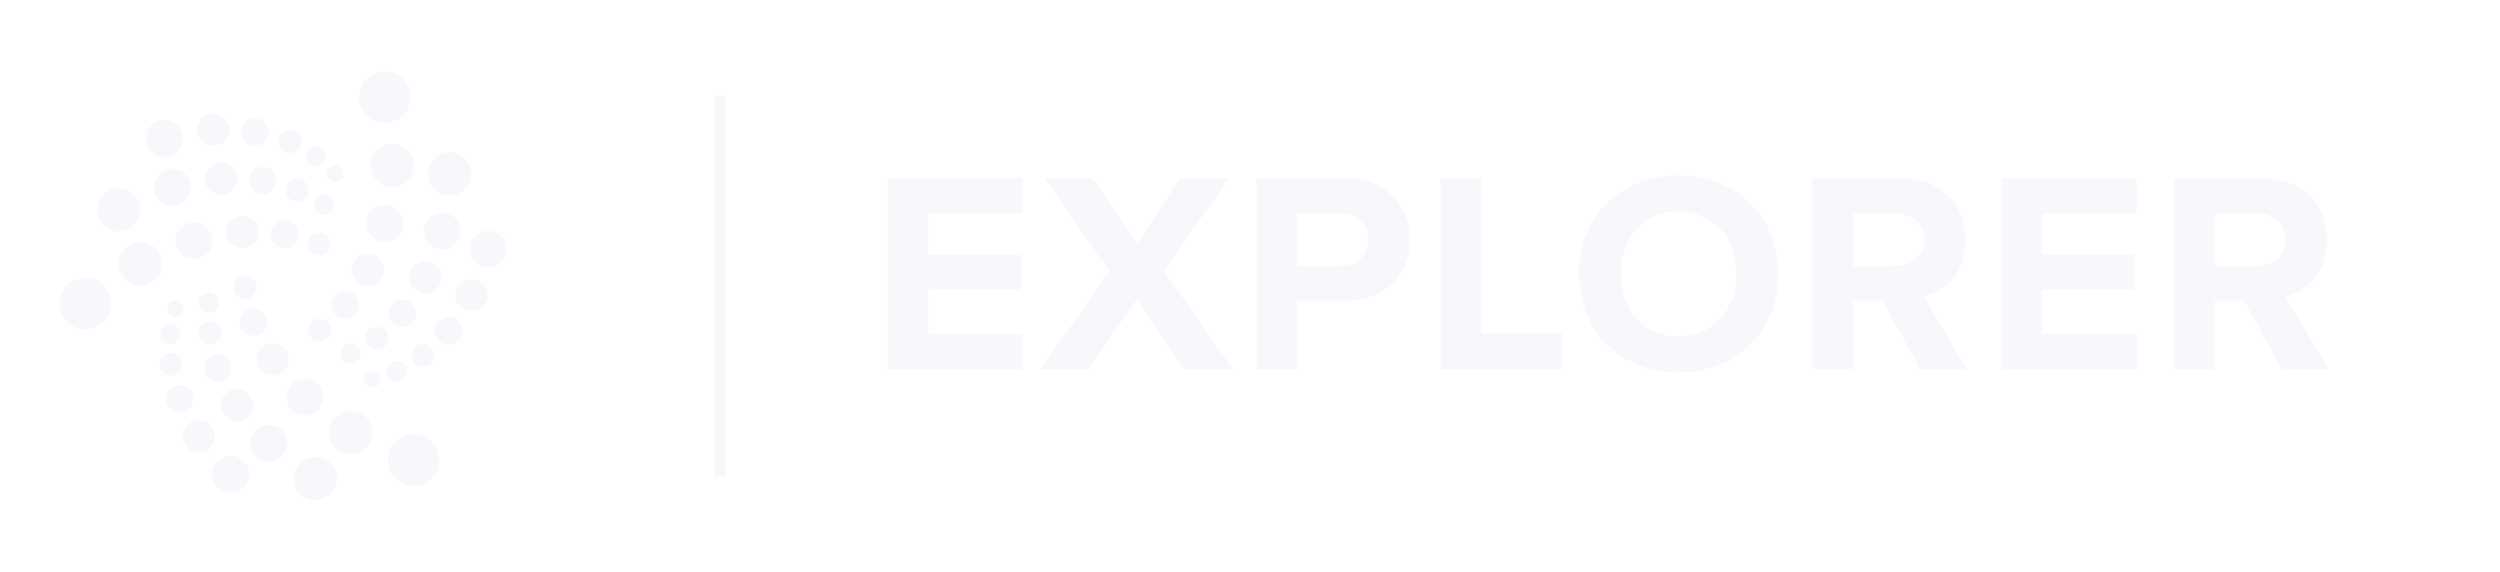
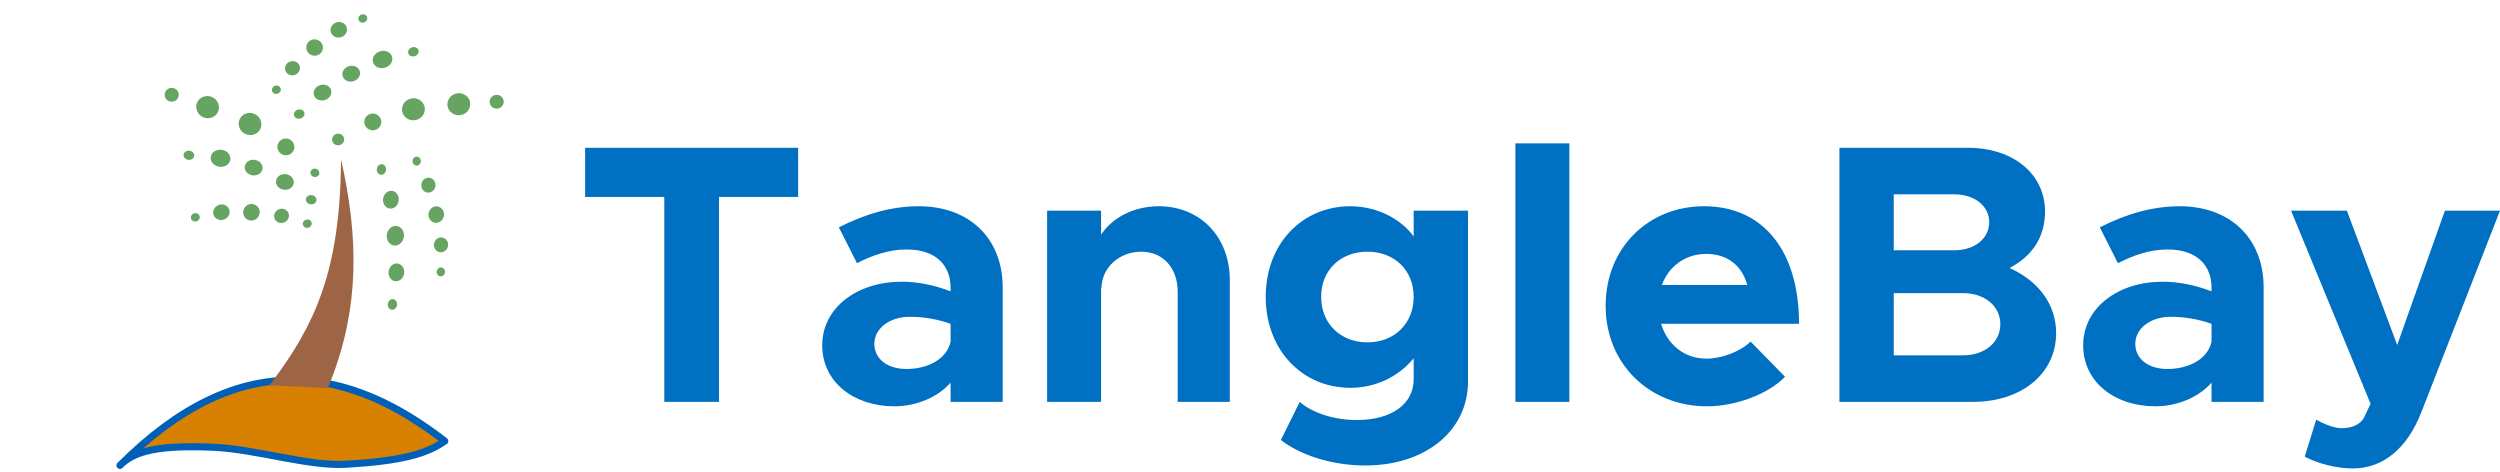
- <svg xmlns="http://www.w3.org/2000/svg" width="210" height="48" viewBox="0 0 210 48" fill="none">
-   <path d="M32.321 10.317C33.516 10.317 34.484 9.351 34.484 8.158C34.484 6.966 33.516 6 32.321 6C31.125 6 30.157 6.966 30.157 8.158C30.157 9.351 31.125 10.317 32.321 10.317Z" fill="#F6F8FC" />
-   <path d="M34.755 40.805C35.95 40.805 36.919 39.839 36.919 38.647C36.919 37.455 35.95 36.488 34.755 36.488C33.56 36.488 32.591 37.455 32.591 38.647C32.591 39.839 33.56 40.805 34.755 40.805Z" fill="#F6F8FC" />
-   <path d="M32.939 15.713C33.942 15.713 34.755 14.902 34.755 13.901C34.755 12.901 33.942 12.09 32.939 12.09C31.936 12.09 31.123 12.901 31.123 13.901C31.123 14.902 31.936 15.713 32.939 15.713Z" fill="#F6F8FC" />
-   <path d="M37.77 16.406C38.773 16.406 39.586 15.595 39.586 14.595C39.586 13.594 38.773 12.783 37.77 12.783C36.767 12.783 35.954 13.594 35.954 14.595C35.954 15.595 36.767 16.406 37.77 16.406Z" fill="#F6F8FC" />
-   <path d="M32.321 20.299C33.175 20.299 33.867 19.609 33.867 18.758C33.867 17.906 33.175 17.216 32.321 17.216C31.467 17.216 30.775 17.906 30.775 18.758C30.775 19.609 31.467 20.299 32.321 20.299Z" fill="#F6F8FC" />
-   <path d="M37.151 20.956C38.005 20.956 38.697 20.265 38.697 19.414C38.697 18.562 38.005 17.872 37.151 17.872C36.297 17.872 35.605 18.562 35.605 19.414C35.605 20.265 36.297 20.956 37.151 20.956Z" fill="#F6F8FC" />
-   <path d="M41.016 22.459C41.869 22.459 42.561 21.768 42.561 20.917C42.561 20.065 41.869 19.375 41.016 19.375C40.162 19.375 39.47 20.065 39.47 20.917C39.47 21.768 40.162 22.459 41.016 22.459Z" fill="#F6F8FC" />
-   <path d="M35.721 24.655C36.468 24.655 37.074 24.051 37.074 23.306C37.074 22.561 36.468 21.957 35.721 21.957C34.974 21.957 34.369 22.561 34.369 23.306C34.369 24.051 34.974 24.655 35.721 24.655Z" fill="#F6F8FC" />
-   <path d="M30.891 24C31.638 24 32.244 23.396 32.244 22.651C32.244 21.906 31.638 21.302 30.891 21.302C30.144 21.302 29.539 21.906 29.539 22.651C29.539 23.396 30.144 24 30.891 24Z" fill="#F6F8FC" />
-   <path d="M39.624 26.158C40.371 26.158 40.977 25.554 40.977 24.809C40.977 24.064 40.371 23.46 39.624 23.46C38.877 23.46 38.272 24.064 38.272 24.809C38.272 25.554 38.877 26.158 39.624 26.158Z" fill="#F6F8FC" />
-   <path d="M33.789 27.469C34.43 27.469 34.949 26.951 34.949 26.313C34.949 25.674 34.43 25.156 33.789 25.156C33.149 25.156 32.63 25.674 32.63 26.313C32.63 26.951 33.149 27.469 33.789 27.469Z" fill="#F6F8FC" />
-   <path d="M37.692 28.934C38.333 28.934 38.852 28.416 38.852 27.777C38.852 27.139 38.333 26.621 37.692 26.621C37.052 26.621 36.533 27.139 36.533 27.777C36.533 28.416 37.052 28.934 37.692 28.934Z" fill="#F6F8FC" />
-   <path d="M28.997 26.774C29.637 26.774 30.157 26.257 30.157 25.618C30.157 24.98 29.637 24.462 28.997 24.462C28.357 24.462 27.838 24.98 27.838 25.618C27.838 26.257 28.357 26.774 28.997 26.774Z" fill="#F6F8FC" />
-   <path d="M31.664 29.358C32.197 29.358 32.63 28.926 32.63 28.394C32.63 27.862 32.197 27.431 31.664 27.431C31.13 27.431 30.698 27.862 30.698 28.394C30.698 28.926 31.13 29.358 31.664 29.358Z" fill="#F6F8FC" />
-   <path d="M33.325 32.017C33.795 32.017 34.175 31.638 34.175 31.169C34.175 30.701 33.795 30.321 33.325 30.321C32.856 30.321 32.475 30.701 32.475 31.169C32.475 31.638 32.856 32.017 33.325 32.017Z" fill="#F6F8FC" />
-   <path d="M31.277 32.556C31.661 32.556 31.973 32.246 31.973 31.863C31.973 31.48 31.661 31.169 31.277 31.169C30.893 31.169 30.582 31.48 30.582 31.863C30.582 32.246 30.893 32.556 31.277 32.556Z" fill="#F6F8FC" />
-   <path d="M29.461 30.552C29.93 30.552 30.311 30.173 30.311 29.704C30.311 29.236 29.93 28.856 29.461 28.856C28.991 28.856 28.611 29.236 28.611 29.704C28.611 30.173 28.991 30.552 29.461 30.552Z" fill="#F6F8FC" />
-   <path d="M26.834 28.703C27.367 28.703 27.8 28.271 27.8 27.739C27.8 27.207 27.367 26.775 26.834 26.775C26.3 26.775 25.868 27.207 25.868 27.739C25.868 28.271 26.3 28.703 26.834 28.703Z" fill="#F6F8FC" />
-   <path d="M26.795 21.456C27.328 21.456 27.761 21.024 27.761 20.492C27.761 19.96 27.328 19.528 26.795 19.528C26.261 19.528 25.828 19.96 25.828 20.492C25.828 21.024 26.261 21.456 26.795 21.456Z" fill="#F6F8FC" />
-   <path d="M27.22 18.064C27.689 18.064 28.07 17.684 28.07 17.216C28.07 16.748 27.689 16.368 27.22 16.368C26.75 16.368 26.369 16.748 26.369 17.216C26.369 17.684 26.75 18.064 27.22 18.064Z" fill="#F6F8FC" />
-   <path d="M28.147 15.289C28.532 15.289 28.843 14.978 28.843 14.595C28.843 14.212 28.532 13.901 28.147 13.901C27.763 13.901 27.452 14.212 27.452 14.595C27.452 14.978 27.763 15.289 28.147 15.289Z" fill="#F6F8FC" />
-   <path d="M26.524 13.978C26.994 13.978 27.374 13.598 27.374 13.13C27.374 12.662 26.994 12.282 26.524 12.282C26.055 12.282 25.674 12.662 25.674 13.13C25.674 13.598 26.055 13.978 26.524 13.978Z" fill="#F6F8FC" />
-   <path d="M35.528 30.822C36.062 30.822 36.494 30.39 36.494 29.858C36.494 29.326 36.062 28.895 35.528 28.895C34.995 28.895 34.562 29.326 34.562 29.858C34.562 30.39 34.995 30.822 35.528 30.822Z" fill="#F6F8FC" />
-   <path d="M24.322 12.861C24.855 12.861 25.288 12.429 25.288 11.897C25.288 11.365 24.855 10.934 24.322 10.934C23.788 10.934 23.355 11.365 23.355 11.897C23.355 12.429 23.788 12.861 24.322 12.861Z" fill="#F6F8FC" />
-   <path d="M24.979 16.947C25.512 16.947 25.945 16.515 25.945 15.983C25.945 15.451 25.512 15.02 24.979 15.02C24.445 15.02 24.012 15.451 24.012 15.983C24.012 16.515 24.445 16.947 24.979 16.947Z" fill="#F6F8FC" />
-   <path d="M23.897 20.839C24.537 20.839 25.056 20.321 25.056 19.683C25.056 19.044 24.537 18.526 23.897 18.526C23.256 18.526 22.737 19.044 22.737 19.683C22.737 20.321 23.256 20.839 23.897 20.839Z" fill="#F6F8FC" />
-   <path d="M20.38 20.839C21.127 20.839 21.732 20.235 21.732 19.49C21.732 18.745 21.127 18.141 20.38 18.141C19.633 18.141 19.027 18.745 19.027 19.49C19.027 20.235 19.633 20.839 20.38 20.839Z" fill="#F6F8FC" />
-   <path d="M16.284 21.764C17.138 21.764 17.83 21.074 17.83 20.222C17.83 19.371 17.138 18.681 16.284 18.681C15.43 18.681 14.738 19.371 14.738 20.222C14.738 21.074 15.43 21.764 16.284 21.764Z" fill="#F6F8FC" />
-   <path d="M11.801 23.962C12.804 23.962 13.618 23.151 13.618 22.15C13.618 21.15 12.804 20.339 11.801 20.339C10.798 20.339 9.985 21.15 9.985 22.15C9.985 23.151 10.798 23.962 11.801 23.962Z" fill="#F6F8FC" />
-   <path d="M7.164 27.662C8.359 27.662 9.328 26.695 9.328 25.503C9.328 24.311 8.359 23.345 7.164 23.345C5.969 23.345 5 24.311 5 25.503C5 26.695 5.969 27.662 7.164 27.662Z" fill="#F6F8FC" />
-   <path d="M9.985 19.452C10.989 19.452 11.802 18.641 11.802 17.641C11.802 16.64 10.989 15.829 9.985 15.829C8.982 15.829 8.169 16.64 8.169 17.641C8.169 18.641 8.982 19.452 9.985 19.452Z" fill="#F6F8FC" />
-   <path d="M14.467 17.254C15.321 17.254 16.013 16.564 16.013 15.713C16.013 14.861 15.321 14.171 14.467 14.171C13.614 14.171 12.922 14.861 12.922 15.713C12.922 16.564 13.614 17.254 14.467 17.254Z" fill="#F6F8FC" />
-   <path d="M13.81 13.168C14.664 13.168 15.356 12.478 15.356 11.627C15.356 10.775 14.664 10.085 13.81 10.085C12.957 10.085 12.265 10.775 12.265 11.627C12.265 12.478 12.957 13.168 13.81 13.168Z" fill="#F6F8FC" />
-   <path d="M17.907 12.244C18.654 12.244 19.259 11.64 19.259 10.895C19.259 10.15 18.654 9.546 17.907 9.546C17.16 9.546 16.554 10.15 16.554 10.895C16.554 11.64 17.16 12.244 17.907 12.244Z" fill="#F6F8FC" />
-   <path d="M21.423 12.244C22.063 12.244 22.582 11.727 22.582 11.088C22.582 10.449 22.063 9.932 21.423 9.932C20.783 9.932 20.264 10.449 20.264 11.088C20.264 11.727 20.783 12.244 21.423 12.244Z" fill="#F6F8FC" />
-   <path d="M22.08 16.329C22.721 16.329 23.239 15.812 23.239 15.173C23.239 14.534 22.721 14.017 22.08 14.017C21.44 14.017 20.921 14.534 20.921 15.173C20.921 15.812 21.44 16.329 22.08 16.329Z" fill="#F6F8FC" />
-   <path d="M18.564 16.368C19.311 16.368 19.916 15.764 19.916 15.019C19.916 14.274 19.311 13.67 18.564 13.67C17.817 13.67 17.211 14.274 17.211 15.019C17.211 15.764 17.817 16.368 18.564 16.368Z" fill="#F6F8FC" />
-   <path d="M14.738 26.621C15.122 26.621 15.434 26.31 15.434 25.927C15.434 25.544 15.122 25.233 14.738 25.233C14.354 25.233 14.042 25.544 14.042 25.927C14.042 26.31 14.354 26.621 14.738 26.621Z" fill="#F6F8FC" />
-   <path d="M17.52 26.274C17.99 26.274 18.371 25.894 18.371 25.426C18.371 24.958 17.99 24.578 17.52 24.578C17.051 24.578 16.67 24.958 16.67 25.426C16.67 25.894 17.051 26.274 17.52 26.274Z" fill="#F6F8FC" />
-   <path d="M20.573 25.118C21.107 25.118 21.539 24.686 21.539 24.154C21.539 23.622 21.107 23.19 20.573 23.19C20.04 23.19 19.607 23.622 19.607 24.154C19.607 24.686 20.04 25.118 20.573 25.118Z" fill="#F6F8FC" />
-   <path d="M21.307 28.201C21.948 28.201 22.466 27.684 22.466 27.045C22.466 26.406 21.948 25.889 21.307 25.889C20.667 25.889 20.148 26.406 20.148 27.045C20.148 27.684 20.667 28.201 21.307 28.201Z" fill="#F6F8FC" />
-   <path d="M17.598 28.933C18.132 28.933 18.564 28.502 18.564 27.97C18.564 27.437 18.132 27.006 17.598 27.006C17.064 27.006 16.632 27.437 16.632 27.97C16.632 28.502 17.064 28.933 17.598 28.933Z" fill="#F6F8FC" />
-   <path d="M14.313 28.895C14.783 28.895 15.163 28.515 15.163 28.047C15.163 27.579 14.783 27.199 14.313 27.199C13.843 27.199 13.463 27.579 13.463 28.047C13.463 28.515 13.843 28.895 14.313 28.895Z" fill="#F6F8FC" />
-   <path d="M14.351 31.554C14.885 31.554 15.317 31.123 15.317 30.59C15.317 30.058 14.885 29.627 14.351 29.627C13.818 29.627 13.385 30.058 13.385 30.59C13.385 31.123 13.818 31.554 14.351 31.554Z" fill="#F6F8FC" />
-   <path d="M18.293 32.056C18.933 32.056 19.453 31.538 19.453 30.899C19.453 30.261 18.933 29.743 18.293 29.743C17.653 29.743 17.134 30.261 17.134 30.899C17.134 31.538 17.653 32.056 18.293 32.056Z" fill="#F6F8FC" />
-   <path d="M22.892 31.555C23.639 31.555 24.245 30.951 24.245 30.206C24.245 29.46 23.639 28.856 22.892 28.856C22.145 28.856 21.54 29.46 21.54 30.206C21.54 30.951 22.145 31.555 22.892 31.555Z" fill="#F6F8FC" />
-   <path d="M25.596 34.908C26.45 34.908 27.142 34.218 27.142 33.366C27.142 32.514 26.45 31.824 25.596 31.824C24.743 31.824 24.051 32.514 24.051 33.366C24.051 34.218 24.743 34.908 25.596 34.908Z" fill="#F6F8FC" />
-   <path d="M19.916 35.37C20.663 35.37 21.269 34.766 21.269 34.021C21.269 33.276 20.663 32.672 19.916 32.672C19.169 32.672 18.564 33.276 18.564 34.021C18.564 34.766 19.169 35.37 19.916 35.37Z" fill="#F6F8FC" />
-   <path d="M16.709 37.991C17.456 37.991 18.061 37.387 18.061 36.642C18.061 35.897 17.456 35.293 16.709 35.293C15.962 35.293 15.356 35.897 15.356 36.642C15.356 37.387 15.962 37.991 16.709 37.991Z" fill="#F6F8FC" />
-   <path d="M19.375 41.383C20.229 41.383 20.921 40.693 20.921 39.842C20.921 38.99 20.229 38.3 19.375 38.3C18.521 38.3 17.829 38.99 17.829 39.842C17.829 40.693 18.521 41.383 19.375 41.383Z" fill="#F6F8FC" />
-   <path d="M26.486 42C27.489 42 28.302 41.189 28.302 40.188C28.302 39.188 27.489 38.377 26.486 38.377C25.483 38.377 24.669 39.188 24.669 40.188C24.669 41.189 25.483 42 26.486 42Z" fill="#F6F8FC" />
-   <path d="M22.583 38.762C23.436 38.762 24.128 38.072 24.128 37.221C24.128 36.369 23.436 35.679 22.583 35.679C21.729 35.679 21.037 36.369 21.037 37.221C21.037 38.072 21.729 38.762 22.583 38.762Z" fill="#F6F8FC" />
-   <path d="M29.461 38.146C30.464 38.146 31.278 37.334 31.278 36.334C31.278 35.334 30.464 34.523 29.461 34.523C28.458 34.523 27.645 35.334 27.645 36.334C27.645 37.334 28.458 38.146 29.461 38.146Z" fill="#F6F8FC" />
-   <path d="M15.086 34.677C15.726 34.677 16.245 34.159 16.245 33.521C16.245 32.882 15.726 32.364 15.086 32.364C14.445 32.364 13.926 32.882 13.926 33.521C13.926 34.159 14.445 34.677 15.086 34.677Z" fill="#F6F8FC" />
-   <path d="M60 8H61V40H60V8Z" fill="#F6F8FC" />
-   <path d="M74.584 31H85.912V28.048H77.992V24.328H85.744V21.4H77.992V17.92H85.912V14.992H74.584V31ZM99.496 31H103.576L97.768 22.768L103.216 14.992H99.112L95.488 20.464L91.816 14.992H87.76L93.208 22.792L87.4 31H91.456L95.488 25.144L99.496 31ZM105.567 31H108.975V25.264H113.055C116.511 25.264 118.431 22.936 118.431 20.152C118.431 17.344 116.535 14.992 113.055 14.992H105.567V31ZM114.951 20.128C114.951 21.472 113.943 22.336 112.599 22.336H108.975V17.92H112.599C113.943 17.92 114.951 18.808 114.951 20.128ZM121.024 31H131.2V28H124.432V14.992H121.024V31ZM132.642 23.008C132.642 27.832 136.17 31.288 140.994 31.288C145.842 31.288 149.37 27.832 149.37 23.008C149.37 18.184 145.842 14.728 140.994 14.728C136.17 14.728 132.642 18.184 132.642 23.008ZM145.866 23.008C145.866 25.984 143.946 28.264 140.994 28.264C138.042 28.264 136.146 25.984 136.146 23.008C136.146 20.008 138.042 17.752 140.994 17.752C143.946 17.752 145.866 20.008 145.866 23.008ZM161.29 31H165.202L161.602 24.904C163.33 24.496 165.106 22.984 165.106 20.152C165.106 17.176 163.066 14.992 159.73 14.992H152.242V31H155.65V25.264H158.146L161.29 31ZM161.626 20.128C161.626 21.472 160.594 22.336 159.226 22.336H155.65V17.92H159.226C160.594 17.92 161.626 18.784 161.626 20.128ZM168.144 31H179.472V28.048H171.552V24.328H179.304V21.4H171.552V17.92H179.472V14.992H168.144V31ZM191.664 31H195.576L191.976 24.904C193.704 24.496 195.48 22.984 195.48 20.152C195.48 17.176 193.44 14.992 190.104 14.992H182.616V31H186.024V25.264H188.52L191.664 31ZM192 20.128C192 21.472 190.968 22.336 189.6 22.336H186.024V17.92H189.6C190.968 17.92 192 18.784 192 20.128Z" fill="#F6F8FC" />
+ <svg xmlns="http://www.w3.org/2000/svg" width="100%" height="100%" viewBox="0 0 279240 52663" version="1.1" xml:space="preserve" style="fill-rule:evenodd;clip-rule:evenodd;stroke-linecap:round;stroke-linejoin:round;stroke-miterlimit:1.5;">
+   <g>
+     <g>
+       <g>
+         <path d="M34297.4,5692.26c219.562,459.859 775.07,661.966 1239.74,451.046c464.669,-210.92 663.665,-755.507 444.103,-1215.37c-219.562,-459.859 -775.071,-661.966 -1239.74,-451.046c-464.669,210.92 -663.665,755.507 -444.103,1215.37Z" style="fill:#66a462;" />
+         <g>
+           <path d="M45605.8,5963.54c89.498,269.54 417.422,406.76 731.835,306.236c314.412,-100.523 497.014,-400.968 407.516,-670.507c-89.498,-269.54 -417.423,-406.76 -731.835,-306.236c-314.413,100.523 -497.014,400.967 -407.516,670.507Z" style="fill:#66a462;" />
+         </g>
+         <path d="M38279.8,8533.12c152.418,459.035 701.85,695.613 1226.18,527.976c524.327,-167.637 826.269,-676.415 673.851,-1135.45c-152.419,-459.035 -701.85,-695.613 -1226.18,-527.976c-524.327,167.636 -826.269,676.414 -673.851,1135.45Z" style="fill:#66a462;" />
+         <path d="M40734.4,13907.2c163.262,491.69 700.885,761.37 1199.82,601.85c498.939,-159.52 771.467,-688.22 608.206,-1179.91c-163.262,-491.691 -700.885,-761.371 -1199.82,-601.851c-498.939,159.52 -771.467,688.22 -608.206,1179.91Z" style="fill:#66a462;" />
+         <path d="M54728,11604.4c134.64,405.49 579.314,627.475 992.389,495.407c413.075,-132.067 639.129,-568.496 504.489,-973.986c-134.639,-405.49 -579.314,-627.475 -992.388,-495.407c-413.075,132.067 -639.129,568.496 -504.49,973.986Z" style="fill:#66a462;" />
+         <path d="M44961,12595.2c214.289,645.368 933.224,995.092 1604.46,780.485c671.238,-214.607 1042.22,-912.798 827.933,-1558.17c-214.289,-645.368 -933.224,-995.092 -1604.46,-780.485c-671.237,214.607 -1042.22,912.797 -827.933,1558.17Z" style="fill:#66a462;" />
+         <path d="M50030.5,12028.7c214.289,645.369 933.224,995.092 1604.46,780.485c671.238,-214.606 1042.22,-912.797 827.933,-1558.16c-214.288,-645.369 -933.223,-995.092 -1604.46,-780.486c-671.237,214.607 -1042.22,912.798 -827.933,1558.17Z" style="fill:#66a462;" />
+         <g>
+           <path d="M30413.6,10227.4c110.847,232.162 404.818,328.06 656.06,214.017c251.243,-114.043 365.226,-395.116 254.38,-627.278c-110.847,-232.162 -404.818,-328.06 -656.06,-214.017c-251.243,114.043 -365.226,395.117 -254.38,627.278Z" style="fill:#66a462;" />
+         </g>
+         <path d="M31911.2,7964.35c188.776,395.379 682.198,561.973 1101.18,371.791c418.982,-190.182 605.881,-665.583 417.105,-1060.96c-188.775,-395.379 -682.197,-561.973 -1101.18,-371.791c-418.982,190.182 -605.88,665.583 -417.105,1060.96Z" style="fill:#66a462;" />
+         <g>
+           <path d="M37000.1,3706.14c206.11,431.684 750.104,611.186 1214.04,400.598c463.938,-210.587 673.262,-732.031 467.152,-1163.71c-206.11,-431.685 -750.103,-611.187 -1214.04,-400.599c-463.938,210.588 -673.262,732.032 -467.152,1163.72Z" style="fill:#66a462;" />
+         </g>
+         <g>
+           <path d="M32851.2,12924.2c89.499,269.54 417.423,406.759 731.835,306.236c314.413,-100.523 497.015,-400.968 407.516,-670.507c-89.498,-269.54 -417.422,-406.76 -731.835,-306.236c-314.412,100.523 -497.014,400.967 -407.516,670.507Z" style="fill:#66a462;" />
+         </g>
+         <g>
+           <path d="M37127.9,15784.4c113.188,340.885 492.362,525.792 846.209,412.66c353.848,-113.131 549.233,-481.735 436.045,-822.62c-113.188,-340.885 -492.361,-525.792 -846.209,-412.661c-353.847,113.132 -549.232,481.735 -436.045,822.621Z" style="fill:#66a462;" />
+         </g>
+         <path d="M35072.9,10644.3c152.419,459.035 701.85,695.613 1226.18,527.976c524.327,-167.637 826.269,-676.415 673.851,-1135.45c-152.418,-459.035 -701.85,-695.613 -1226.18,-527.976c-524.327,167.636 -826.269,676.414 -673.851,1135.45Z" style="fill:#66a462;" />
+         <path d="M40072.4,2269.69c110.847,232.162 404.817,328.06 656.06,214.017c251.242,-114.043 365.226,-395.117 254.379,-627.278c-110.847,-232.162 -404.817,-328.06 -656.06,-214.017c-251.242,114.043 -365.226,395.116 -254.379,627.278Z" style="fill:#66a462;" />
+         <path d="M41677,6980.85c166.415,501.186 772.884,757.382 1353.47,571.758c580.585,-185.624 916.84,-743.226 750.426,-1244.41c-166.414,-501.186 -772.883,-757.382 -1353.47,-571.758c-580.586,185.624 -916.841,743.226 -750.427,1244.41Z" style="fill:#66a462;" />
+       </g>
+       <g>
+         <path d="M28989.3,23518.6c96.101,500.274 -231.476,991.454 -731.06,1096.18c-499.583,104.723 -983.203,-216.414 -1079.3,-716.687c-96.1,-500.274 231.477,-991.454 731.06,-1096.18c499.584,-104.723 983.204,216.414 1079.3,716.687Z" style="fill:#66a462;" />
+         <g>
+           <path d="M21687.5,17438.7c-47.758,279.922 -351.207,464.896 -677.213,412.81c-326.005,-52.085 -551.906,-321.632 -504.147,-601.553c47.758,-279.921 351.207,-464.895 677.213,-412.81c326.005,52.085 551.906,321.632 504.147,601.553Z" style="fill:#66a462;" />
+         </g>
+         <path d="M29318,18877c-81.334,476.715 -588.75,793.228 -1132.41,706.369c-543.66,-86.859 -919.009,-544.41 -837.675,-1021.12c81.335,-476.714 588.751,-793.227 1132.41,-706.368c543.659,86.859 919.009,544.41 837.674,1021.12Z" style="fill:#66a462;" />
+         <path d="M32725.8,16925.8c-287.678,431.159 -877.611,549.484 -1316.57,264.067c-438.954,-285.416 -561.771,-867.185 -274.093,-1298.34c287.678,-431.159 877.611,-549.484 1316.57,-264.067c438.954,285.416 561.771,867.185 274.093,1298.34Z" style="fill:#66a462;" />
+         <path d="M19839.6,11014.8c-237.244,355.571 -724.901,452.406 -1088.31,216.108c-363.412,-236.298 -465.845,-716.821 -228.601,-1072.39c237.244,-355.571 724.901,-452.406 1088.31,-216.108c363.412,236.298 465.845,716.821 228.601,1072.39Z" style="fill:#66a462;" />
+         <path d="M28997,14545.9c-377.592,565.918 -1163.59,713.629 -1754.13,329.65c-590.537,-383.979 -763.422,-1155.17 -385.83,-1721.09c377.591,-565.918 1163.59,-713.63 1754.13,-329.651c590.537,383.98 763.422,1155.18 385.83,1721.09Z" style="fill:#66a462;" />
+         <path d="M24257.7,12662.8c-377.591,565.918 -1163.59,713.629 -1754.13,329.65c-590.537,-383.979 -763.422,-1155.17 -385.83,-1721.09c377.592,-565.918 1163.59,-713.629 1754.13,-329.65c590.537,383.979 763.422,1155.17 385.83,1721.09Z" style="fill:#66a462;" />
+         <g>
+           <path d="M34810.7,24876.7c48.517,252.565 -131.397,503.586 -401.517,560.209c-270.121,56.623 -528.814,-102.458 -577.33,-355.023c-48.517,-252.565 131.397,-503.586 401.517,-560.209c270.121,-56.623 528.814,102.458 577.33,355.023Z" style="fill:#66a462;" />
+         </g>
+         <path d="M32260.6,23938.7c82.625,430.127 -216.013,855.997 -666.476,950.423c-450.464,94.427 -883.265,-178.119 -965.89,-608.246c-82.626,-430.126 216.012,-855.997 666.476,-950.423c450.463,-94.426 883.264,178.12 965.89,608.246Z" style="fill:#66a462;" />
+         <g>
+           <path d="M25632.8,23515.9c90.213,469.623 -241.506,935.785 -740.304,1040.34c-498.797,104.558 -976.998,-191.828 -1067.21,-661.451c-90.212,-469.622 241.507,-935.784 740.304,-1040.34c498.797,-104.558 976.998,191.828 1067.21,661.45Z" style="fill:#66a462;" />
+         </g>
+         <g>
+           <path d="M35347.9,22401.5c-47.759,279.921 -351.207,464.895 -677.213,412.81c-326.005,-52.086 -551.906,-321.632 -504.148,-601.554c47.759,-279.921 351.208,-464.895 677.213,-412.81c326.006,52.086 551.907,321.632 504.148,601.554Z" style="fill:#66a462;" />
+         </g>
+         <path d="M32807.2,20481.7c-81.334,476.715 -588.75,793.228 -1132.41,706.368c-543.659,-86.859 -919.009,-544.409 -837.674,-1021.12c81.334,-476.715 588.75,-793.228 1132.41,-706.369c543.66,86.859 919.009,544.41 837.674,1021.12Z" style="fill:#66a462;" />
+         <path d="M22304.8,24174.5c48.516,252.565 -131.398,503.586 -401.518,560.209c-270.12,56.623 -528.813,-102.457 -577.33,-355.023c-48.517,-252.565 131.397,-503.586 401.518,-560.209c270.12,-56.622 528.813,102.458 577.33,355.023Z" style="fill:#66a462;" />
+         <path d="M25725.1,17853.5c-88.803,520.489 -649.642,864.975 -1251.63,768.796c-601.992,-96.179 -1018.64,-596.835 -929.835,-1117.32c88.803,-520.489 649.642,-864.975 1251.63,-768.796c601.993,96.179 1018.64,596.835 929.835,1117.32Z" style="fill:#66a462;" />
+         <g>
+           <path d="M34681.1,19209.9c-43.558,253.464 141.241,500.926 412.42,552.267c271.178,51.341 526.704,-112.757 570.261,-366.221c43.558,-253.463 -141.241,-500.926 -412.42,-552.266c-271.178,-51.341 -526.704,112.757 -570.261,366.22Z" style="fill:#66a462;" />
+         </g>
+       </g>
+       <g>
+         <g>
+           <path d="M46543.5,17498.4c-257.677,4.777 -466.679,232.259 -466.433,507.676c0.246,275.418 209.648,495.144 467.325,490.367c257.678,-4.776 466.68,-232.258 466.434,-507.676c-0.246,-275.417 -209.648,-495.143 -467.326,-490.367Z" style="fill:#66a462;" />
+         </g>
+         <path d="M49260.4,26516.9c-438.833,8.135 -794.777,387.63 -794.367,846.928c0.411,459.297 357.021,825.584 795.854,817.45c438.834,-8.135 794.778,-387.631 794.367,-846.928c-0.41,-459.297 -357.021,-825.584 -795.854,-817.45Z" style="fill:#66a462;" />
+         <path d="M47851,19852.2c-438.834,8.135 -794.777,387.63 -794.367,846.928c0.411,459.297 357.021,825.584 795.854,817.45c438.834,-8.135 794.778,-387.631 794.367,-846.928c-0.41,-459.297 -357.021,-825.584 -795.854,-817.45Z" style="fill:#66a462;" />
+         <g>
+           <path d="M48724.5,23046.6c-479.129,8.882 -867.752,428.994 -867.297,937.573c0.454,508.578 389.815,914.269 868.944,905.388c479.129,-8.882 867.752,-428.994 867.298,-937.573c-0.455,-508.579 -389.816,-914.269 -868.945,-905.388Z" style="fill:#66a462;" />
+         </g>
+         <g>
+           <path d="M43901,33413.2c-282.967,-30.069 -543.71,211.188 -581.907,538.418c-38.197,327.229 160.524,617.309 443.491,647.377c282.966,30.069 543.709,-211.188 581.906,-538.417c38.197,-327.23 -160.524,-617.31 -443.49,-647.378Z" style="fill:#66a462;" />
+         </g>
+         <g>
+           <path d="M42673.1,18340.5c-282.966,-30.068 -543.71,211.189 -581.907,538.418c-38.197,327.229 160.525,617.31 443.491,647.378c282.966,30.068 543.71,-211.189 581.907,-538.418c38.197,-327.229 -160.525,-617.309 -443.491,-647.378Z" style="fill:#66a462;" />
+         </g>
+         <path d="M44389.9,29431.2c-481.901,-51.208 -924.858,350.258 -988.557,895.959c-63.698,545.701 275.828,1030.31 757.729,1081.52c481.9,51.208 924.858,-350.258 988.556,-895.959c63.699,-545.7 -275.828,-1030.31 -757.728,-1081.52Z" style="fill:#66a462;" />
+         <path d="M43776.7,21318.2c-481.901,-51.207 -924.858,350.259 -988.557,895.959c-63.698,545.701 275.828,1030.32 757.729,1081.52c481.9,51.207 924.857,-350.258 988.556,-895.959c63.699,-545.701 -275.828,-1030.31 -757.728,-1081.52Z" style="fill:#66a462;" />
+         <path d="M49241.6,29870.9c-257.677,4.777 -466.679,232.259 -466.433,507.676c0.246,275.418 209.648,495.144 467.325,490.367c257.678,-4.776 466.68,-232.258 466.434,-507.676c-0.247,-275.417 -209.648,-495.143 -467.326,-490.367Z" style="fill:#66a462;" />
+         <path d="M44287.6,25234.2c-526.15,-55.91 -1010.58,389.276 -1081.12,993.528c-70.534,604.253 299.369,1140.22 825.52,1196.13c526.151,55.909 1010.58,-389.276 1081.12,-993.529c70.533,-604.253 -299.37,-1140.22 -825.521,-1196.13Z" style="fill:#66a462;" />
+       </g>
+     </g>
+   </g>
+   <g>
+     <path d="M30091.9,43040c-1497.76,1958.19 -3201.28,3971.1 -5106.89,6203.41c-1412.02,1654.11 7815.22,1257.33 7815.22,1257.33c1571.76,-2439.3 2831.09,-4818.11 3814.04,-7162.49" style="fill:#9d6545;" />
+     <path d="M-0,44180.6c-0,-295.571 23374.5,972.518 23374.5,972.518" style="fill:none;" />
+   </g>
+   <path d="M13399,51985.3c3308.48,-3311.05 6620.67,-5756.64 9956.64,-7340.79c8508.9,-4040.64 17172.5,-2476.88 26323.5,4624.62c-2061.06,1430.04 -4815.47,2224.14 -11044.7,2587.36c-4219.99,246.064 -10060.7,-1711.59 -14932.9,-1906.51c-5856.1,-230.938 -8690.36,366.623 -10302.6,2035.33Z" style="fill:#d88000;stroke:#0060b8;stroke-width:791.67px;" />
+   <path d="M36614.3,43338.3c123.469,-294.478 242.577,-588.412 357.396,-881.855c3215.74,-8218.48 3067.1,-16051.3 1124.33,-24632.7c-98.029,12309.5 -2817.12,18434.7 -8004.1,25216.3" style="fill:#9d6545;" />
+   <g>
+     <path d="M74198.1,44887.3l6109.47,0l-0,-22888.6l8841.43,-0l0,-5489.74l-23792.3,-0l-0,5489.74l8841.43,-0l-0,22888.6Z" style="fill:#0070c3;fill-rule:nonzero;" />
+     <path d="M102621,23036.8c-2976.5,0 -5910.23,825.418 -8923.57,2352.44l2022.65,4007.12c1692.42,-868.862 3552.35,-1530.86 5536.69,-1530.86c3513.93,-0 4919.47,1985.98 4919.47,4259.74l-0,412.609c-1818.94,-701.435 -3720.6,-1072.77 -5456.89,-1072.77c-4957.99,0 -8879.45,2888.25 -8879.45,7103.86c-0,4090.74 3508.68,6814.17 8052.64,6814.17c2315.06,-0 4754.14,-907.809 6283.7,-2640.9l-0,2145.12l5820.26,-0l0,-12762.1c0,-5580.41 -3797.62,-9088.44 -9375.5,-9088.44Zm-1364.23,18178.6c-2067.01,-0 -3596.61,-1075.14 -3596.61,-2811.91c0,-1736.77 1736.29,-3018.68 3927.33,-3018.68c1653.61,-0 3224.54,289.47 4588.74,785.69l-0,1984.88c-413.373,1984.88 -2604.41,3060.02 -4919.47,3060.02Z" style="fill:#0070c3;fill-rule:nonzero;" />
+     <path d="M129435,23036.8c-2769.8,0 -5167.54,1238.22 -6449.09,3178.04l-0,-2682.26l-6026.84,-0l-0,21354.7l6026.84,0l-0,-12766.4l41.34,123.945c-0,-2313.64 1942.99,-4131.51 4464.75,-4131.51c2397.74,0 4051.3,1817.87 4051.3,4462.03l-0,12311.9l5820.26,0l0,-13592.7c0,-4832.18 -3302.27,-8257.85 -7928.56,-8257.85Z" style="fill:#0070c3;fill-rule:nonzero;" />
+     <path d="M157902,23532.6l-0,2888.62c-1446.72,-2022.37 -4174.89,-3384.41 -7068.4,-3384.41c-5370.87,0 -9457.64,4168.59 -9457.64,10119.6c-0,5951.08 4086.76,10160.9 9457.64,10160.9c2810.84,0 5373.67,-1238.18 7068.4,-3301.83l-0,2352.55c-0,2769.76 -2480.12,4548.85 -6365.69,4548.85c-2480.15,-0 -4959.01,-786.113 -6362.55,-2027.34l-2105.3,4256.11c2105.3,1650.91 5657.01,2847.83 9418.57,2847.83c6735.92,0 11483.1,-3879.65 11483.1,-9377.81l-0,-19083.1l-6068.15,-0Zm-5166.95,14708.2c-3017.52,0 -5166.99,-2108.13 -5166.99,-5084.32c0,-2976.18 2149.47,-5043.05 5166.99,-5043.05c3017.52,0 5166.95,2066.86 5166.95,5043.05c-0,2976.18 -2149.43,5084.32 -5166.95,5084.32Z" style="fill:#0070c3;fill-rule:nonzero;" />
+     <rect x="169264" y="16013.2" width="6026.84" height="28874.1" style="fill:#0070c3;fill-rule:nonzero;" />
+     <path d="M190621,40058.6c-2519.61,0 -4378.33,-1572.06 -5080.52,-3888.78l15406.9,0c-0,-8056.2 -3924.09,-13133 -10615.5,-13133c-6237.06,0 -10987.1,4664.09 -10987.1,11111c0,6571.25 4956.6,11235.3 11317.6,11235.3c3139.18,-0 6815.32,-1320.79 8715.36,-3301.98l-3841.37,-3925.52c-1156.54,1116.99 -3221.79,1903.02 -4915.3,1903.02Zm-41.305,-11697.3c2436.99,-0 4006.59,1365.41 4584.86,3475.63l-9541.46,0c784.795,-2151.6 2684.83,-3475.63 4956.6,-3475.63Z" style="fill:#0070c3;fill-rule:nonzero;" />
+     <path d="M205456,44887.3l14913.4,-0c5411.72,-0 9292.12,-3136.83 9292.12,-7681.3c-0,-3142.3 -1898.9,-5785.99 -5201.39,-7271.72c2517.12,-1320.65 3961.94,-3428.22 3961.94,-6322.66c-0,-4130.89 -3508.87,-7102.62 -8589.48,-7102.62l-14376.5,-0l0,28378.3Zm6068.15,-16934l0,-6243.74l6778.98,0c2273.44,0 3885.47,1323.2 3885.47,3101.21c0,1819.36 -1612.04,3142.53 -3885.47,3142.53l-6778.98,0Zm0,11733.5l0,-6946.1l7729.69,-0c2438.16,-0 4174.22,1447.08 4174.22,3473.04c0,2025.95 -1736.06,3473.06 -4174.69,3473.06l-7729.22,0Z" style="fill:#0070c3;fill-rule:nonzero;" />
+     <path d="M243464,23036.8c-2976.5,0 -5910.23,825.418 -8923.57,2352.44l2022.65,4007.12c1692.42,-868.862 3552.35,-1530.86 5536.69,-1530.86c3513.93,-0 4919.47,1985.98 4919.47,4259.74l-0,412.609c-1818.94,-701.435 -3720.6,-1072.77 -5456.89,-1072.77c-4957.99,0 -8879.45,2888.25 -8879.45,7103.86c-0,4090.74 3508.67,6814.17 8052.64,6814.17c2315.06,-0 4754.14,-907.809 6283.7,-2640.9l-0,2145.12l5820.26,-0l0,-12762.1c0,-5580.41 -3797.62,-9088.44 -9375.5,-9088.44Zm-1364.23,18178.6c-2067.01,-0 -3596.61,-1075.14 -3596.61,-2811.91c0,-1736.77 1736.29,-3018.68 3927.33,-3018.68c1653.61,-0 3224.54,289.47 4588.74,785.69l-0,1984.88c-413.373,1984.88 -2604.41,3060.02 -4919.47,3060.02Z" style="fill:#0070c3;fill-rule:nonzero;" />
+     <path d="M262800,52324c3345.81,0 6072.02,-2187.19 7682.97,-6357.36l8756.75,-22434.1l-6154.46,-0l-5328.51,14997.4l-5617.65,-14997.4l-6237.25,-0l8880.85,21566.5l-743.512,1569.97c-454.369,784.987 -1363.11,1156.82 -2519.68,1156.82c-702.206,-0 -1776.17,-371.836 -2808.83,-950.248l-1280.49,4127.86c1445.72,784.089 3593.64,1320.57 5369.82,1320.57Z" style="fill:#0070c3;fill-rule:nonzero;" />
+   </g>
</svg>
